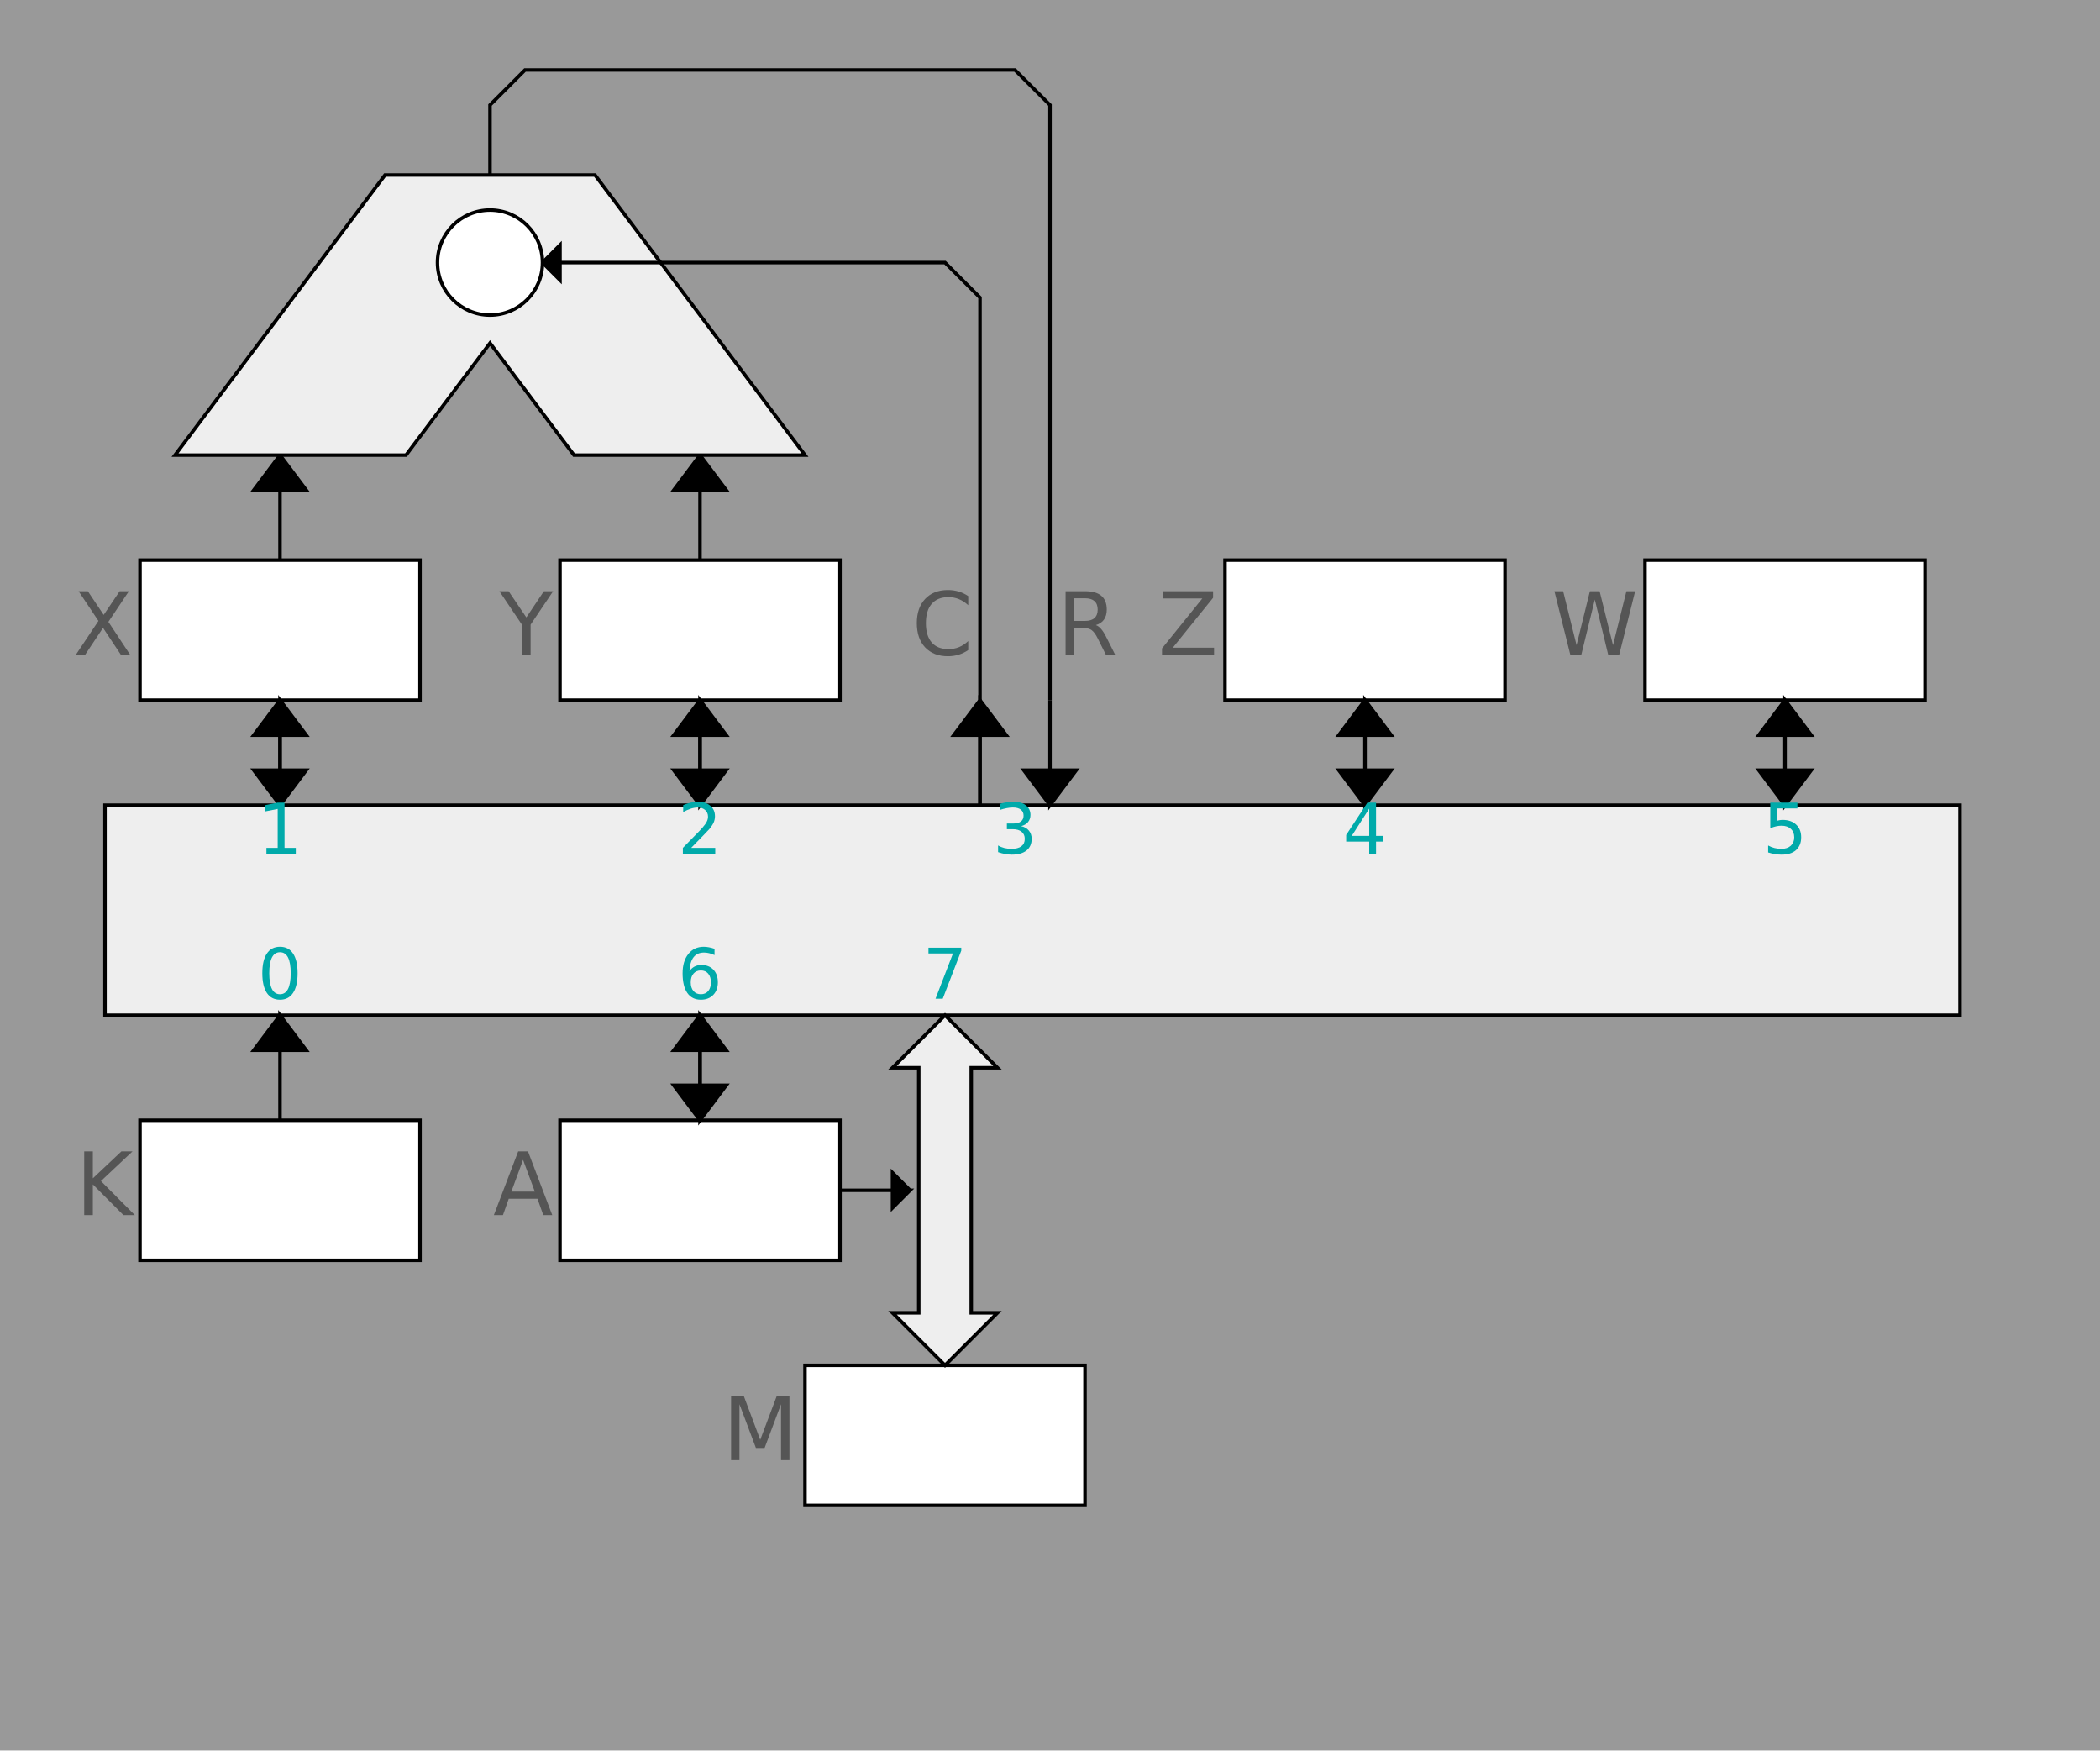
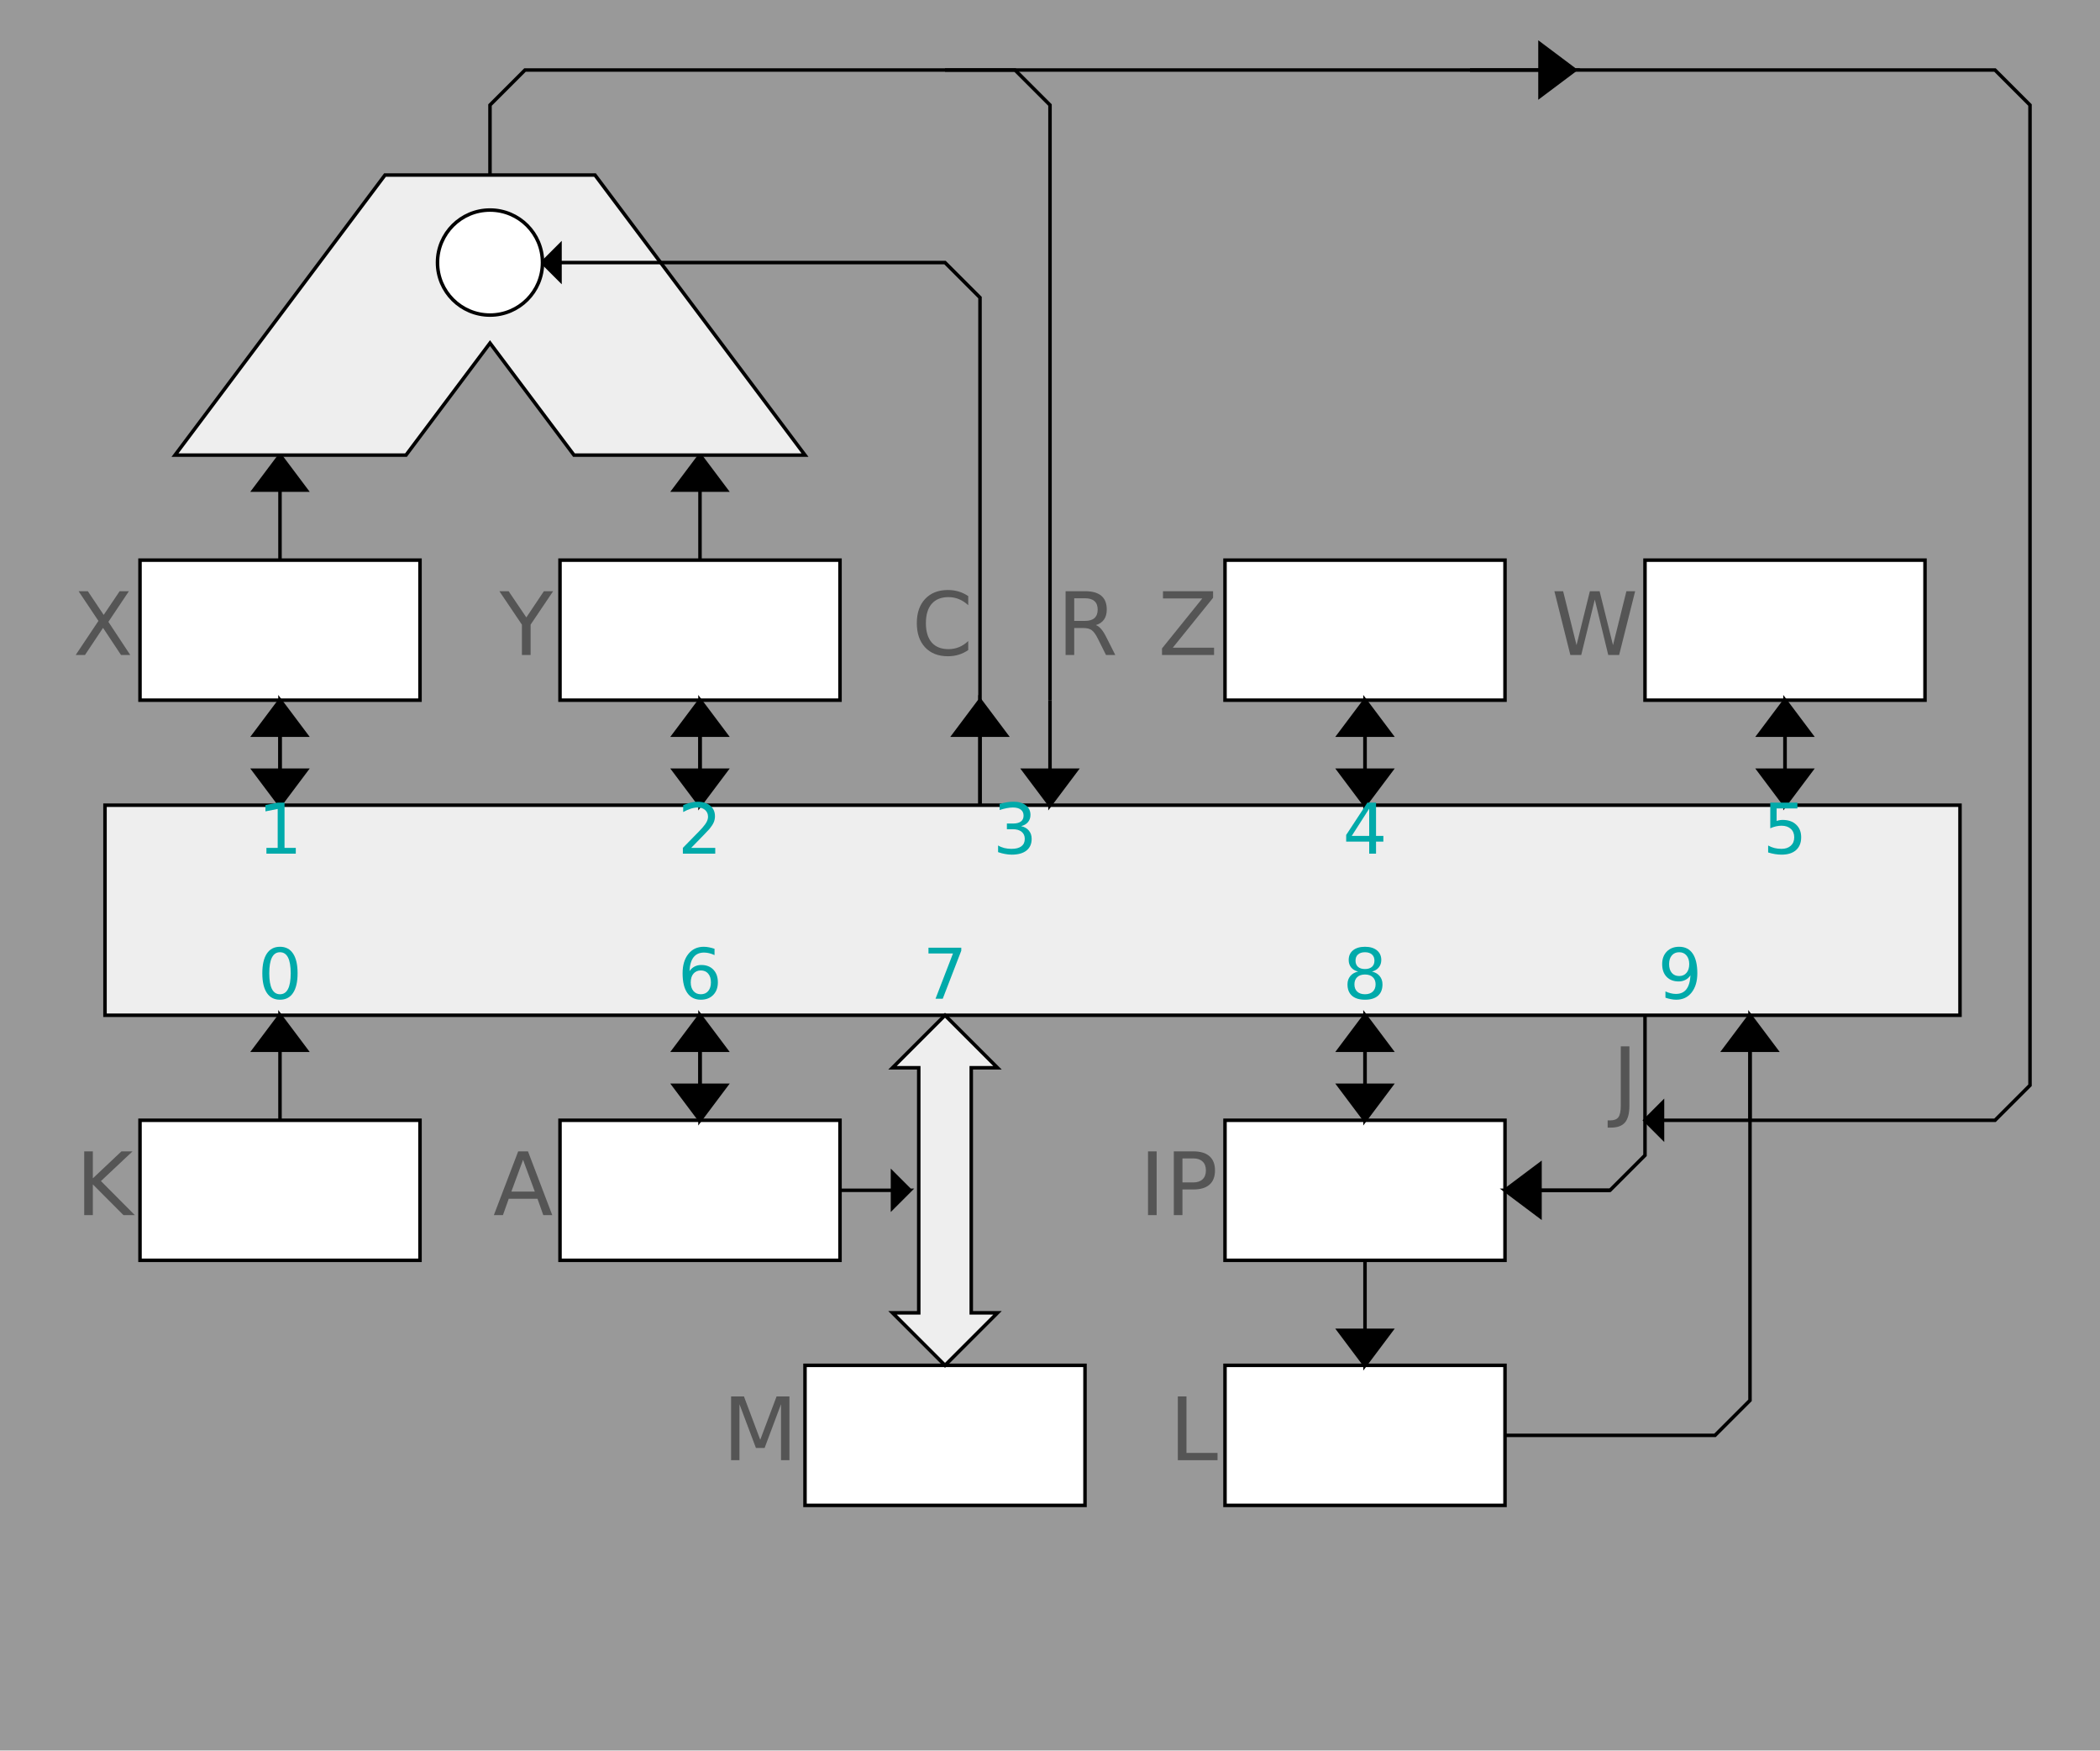
<svg xmlns="http://www.w3.org/2000/svg" xmlns:xlink="http://www.w3.org/1999/xlink" width="600" height="500" version="1.1">
  <defs>
    <g id="reg">
      <path fill="white" stroke="black" d="M-40 -20 l80 0 l0 40 l-80 0 z" />
    </g>
    <g id="arrow-up">
      <path stroke="black" d="M0 0 l0 -30 l7.5 10 l-15 0 l7.5 -10" />
    </g>
    <g id="arrow-down">
      <path stroke="black" d="M0 0 l0 30 l7.5 -10 l-15 0 l7.5 10" />
    </g>
    <g id="arrow-right">
      <path stroke="black" d="M0 0 l30 0 l-10 7.5 l0 -15 l10 7.5" />
+     </g>
+     <g id="arrow-left">
+       <path stroke="black" d="M0 0 l-30 0 l10 7.5 l0 -15 l-10 7.5" />
    </g>
    <g id="arrow-right-small">
      <path stroke="black" d="M0 0 l20 0 l-5 5 l0 -10 l5 5" />
    </g>
  </defs>
  <path fill="#999" d="M0 0 L600 0 L600 500 L0 500 z" />
  <path fill="#eee" stroke="black" d="M30 230 l530 0 l0 60 l-530 0 z" />
  <g transform="translate(80 340)">
    <use xlink:href="#reg" transform="translate(0 0)" />
    <use xlink:href="#arrow-up" transform="translate(0 -20)" />
    <text x="-42" y="0" text-anchor="end" dominant-baseline="middle" fill="#555" stroke="none" font-size="25px" font-family="Bitstream Vera Sans">K</text>
    <text x="0" y="-50" text-anchor="middle" dominant-baseline="text-after-edge" fill="#0aa" font-size="20px" font-family="Bitstream Vera Sans">0</text>
  </g>
  <g transform="translate(80 180)">
    <use xlink:href="#reg" transform="translate(0 0)" />
    <use xlink:href="#arrow-down" transform="translate(0 20)" />
    <use xlink:href="#arrow-up" transform="translate(0 50)" />
    <use xlink:href="#arrow-up" transform="translate(0 -20)" />
    <text x="-42" y="0" text-anchor="end" dominant-baseline="middle" fill="#555" stroke="none" font-size="25px" font-family="Bitstream Vera Sans">X</text>
    <text x="0" y="50" text-anchor="middle" dominant-baseline="text-before-edge" fill="#0aa" font-size="20px" font-family="Bitstream Vera Sans">1</text>
  </g>
  <g transform="translate(200 180)">
    <use xlink:href="#reg" transform="translate(0 0)" />
    <use xlink:href="#arrow-down" transform="translate(0 20)" />
    <use xlink:href="#arrow-up" transform="translate(0 50)" />
    <use xlink:href="#arrow-up" transform="translate(0 -20)" />
    <text x="-42" y="0" text-anchor="end" dominant-baseline="middle" fill="#555" stroke="none" font-size="25px" font-family="Bitstream Vera Sans">Y</text>
    <text x="0" y="50" text-anchor="middle" dominant-baseline="text-before-edge" fill="#0aa" font-size="20px" font-family="Bitstream Vera Sans">2</text>
  </g>
  <path fill="#eee" stroke="black" d="M50 130 l60 -80 l60 0 l60 80 l-66 0 l-24 -32 l-24 32 z" />
  <ellipse fill="white" stroke="black" cx="140" cy="75" rx="15" ry="15" />
  <g transform="translate(300,230)">
    <path stroke="black" fill="none" d="M-160 -180 l0 -20 l10 -10 l140 0 l10 10 l0 170" />
    <use xlink:href="#arrow-down" x="0" y="-30" />
    <text x="2" y="-50" text-anchor="start" dominant-baseline="middle" fill="#555" stroke="none" font-size="25px" font-family="Bitstream Vera Sans">R</text>
    <text x="-10" y="0" text-anchor="middle" dominant-baseline="text-before-edge" fill="#0aa" font-size="20px" font-family="Bitstream Vera Sans">3</text>
  </g>
  <g transform="translate(280,230)">
    <use xlink:href="#arrow-up" x="0" y="0" />
    <path stroke="black" fill="none" d="M0 0 l0 -145 l-10 -10 l-115 0" />
    <path stroke="black" fill="black" d="M-125 -155 l5 5 l0 -10 l-5 5" />
    <text x="-2" y="-50" text-anchor="end" dominant-baseline="middle" fill="#555" stroke="none" font-size="25px" font-family="Bitstream Vera Sans">C</text>
  </g>
  <g transform="translate(200 340)">
    <use xlink:href="#reg" transform="translate(0 0)" />
    <use xlink:href="#arrow-up" transform="translate(0 -20)" />
    <use xlink:href="#arrow-down" transform="translate(0 -50)" />
    <use xlink:href="#arrow-right-small" transform="translate(40 0)" />
    <text x="-42" y="0" text-anchor="end" dominant-baseline="middle" fill="#555" stroke="none" font-size="25px" font-family="Bitstream Vera Sans">A</text>
    <text x="0" y="-50" text-anchor="middle" dominant-baseline="text-after-edge" fill="#0aa" font-size="20px" font-family="Bitstream Vera Sans">6</text>
  </g>
  <g transform="translate(270 340)">
    <use xlink:href="#reg" transform="translate(0 70)" />
    <path stroke="black" fill="#eee" d="M0 -50 l15 15 l-7.5 0 l0 70 l7.5 0 l-15 15                                       l-15 -15 l7.5 0 l0 -70 l-7.5 0 z" />
    <text x="-42" y="70" text-anchor="end" dominant-baseline="middle" fill="#555" stroke="none" font-size="25px" font-family="Bitstream Vera Sans">M</text>
    <text x="0" y="-50" text-anchor="middle" dominant-baseline="text-after-edge" fill="#0aa" font-size="20px" font-family="Bitstream Vera Sans">7</text>
  </g>
  <g transform="translate(390 180)">
    <use xlink:href="#reg" transform="translate(0 0)" />
    <use xlink:href="#arrow-down" transform="translate(0 20)" />
    <use xlink:href="#arrow-up" transform="translate(0 50)" />
    <text x="-42" y="0" text-anchor="end" dominant-baseline="middle" fill="#555" stroke="none" font-size="25px" font-family="Bitstream Vera Sans">Z</text>
    <text x="0" y="50" text-anchor="middle" dominant-baseline="text-before-edge" fill="#0aa" font-size="20px" font-family="Bitstream Vera Sans">4</text>
  </g>
  <g transform="translate(510 180)">
    <use xlink:href="#reg" transform="translate(0 0)" />
    <use xlink:href="#arrow-down" transform="translate(0 20)" />
    <use xlink:href="#arrow-up" transform="translate(0 50)" />
    <text x="-42" y="0" text-anchor="end" dominant-baseline="middle" fill="#555" stroke="none" font-size="25px" font-family="Bitstream Vera Sans">W</text>
    <text x="0" y="50" text-anchor="middle" dominant-baseline="text-before-edge" fill="#0aa" font-size="20px" font-family="Bitstream Vera Sans">5</text>
  </g>
+   <g transform="translate(390 340)">
+     <use xlink:href="#reg" transform="translate(0 0)" />
+     <use xlink:href="#arrow-up" transform="translate(0 -20)" />
+     <use xlink:href="#arrow-down" transform="translate(0 -50)" />
+     <text x="-42" y="0" text-anchor="end" dominant-baseline="middle" fill="#555" stroke="none" font-size="25px" font-family="Bitstream Vera Sans">IP</text>
+     <text x="0" y="-50" text-anchor="middle" dominant-baseline="text-after-edge" fill="#0aa" font-size="20px" font-family="Bitstream Vera Sans">8</text>
+   </g>
+   <g transform="translate(390 410)">
+     <use xlink:href="#reg" transform="translate(0 0)" />
+     <use xlink:href="#arrow-down" transform="translate(0 -50)" />
+     <use xlink:href="#arrow-up" transform="translate(110 -90)" />
+     <path stroke="black" fill="none" d="M40 0 l60 0 l10 -10 l0 -110" />
+     <text x="-42" y="0" text-anchor="end" dominant-baseline="middle" fill="#555" stroke="none" font-size="25px" font-family="Bitstream Vera Sans">L</text>
+     <text x="90" y="-120" text-anchor="middle" dominant-baseline="text-after-edge" fill="#0aa" font-size="20px" font-family="Bitstream Vera Sans">9</text>
+   </g>
+   <g transform="translate(470 290)">
+     <path stroke="black" fill="none" d="M0 0 l0 40 l-10 10 l-30 0" />
+     <use xlink:href="#arrow-left" transform="translate(-10 50)" />
+     <path stroke="black" fill="none" d="M-200 -270 l300 0 l10 10 l0 280 l-10 10 l-100 0" />
+     <path stroke="black" fill="black" d="M0 30 l5 5 l0 -10 l-5 5 z" />
+     <use xlink:href="#arrow-right" transform="translate(-50 -270)" />
+     <text x="-2" y="20" text-anchor="end" dominant-baseline="middle" fill="#555" stroke="none" font-size="25px" font-family="Bitstream Vera Sans">J</text>
+   </g>
</svg>
